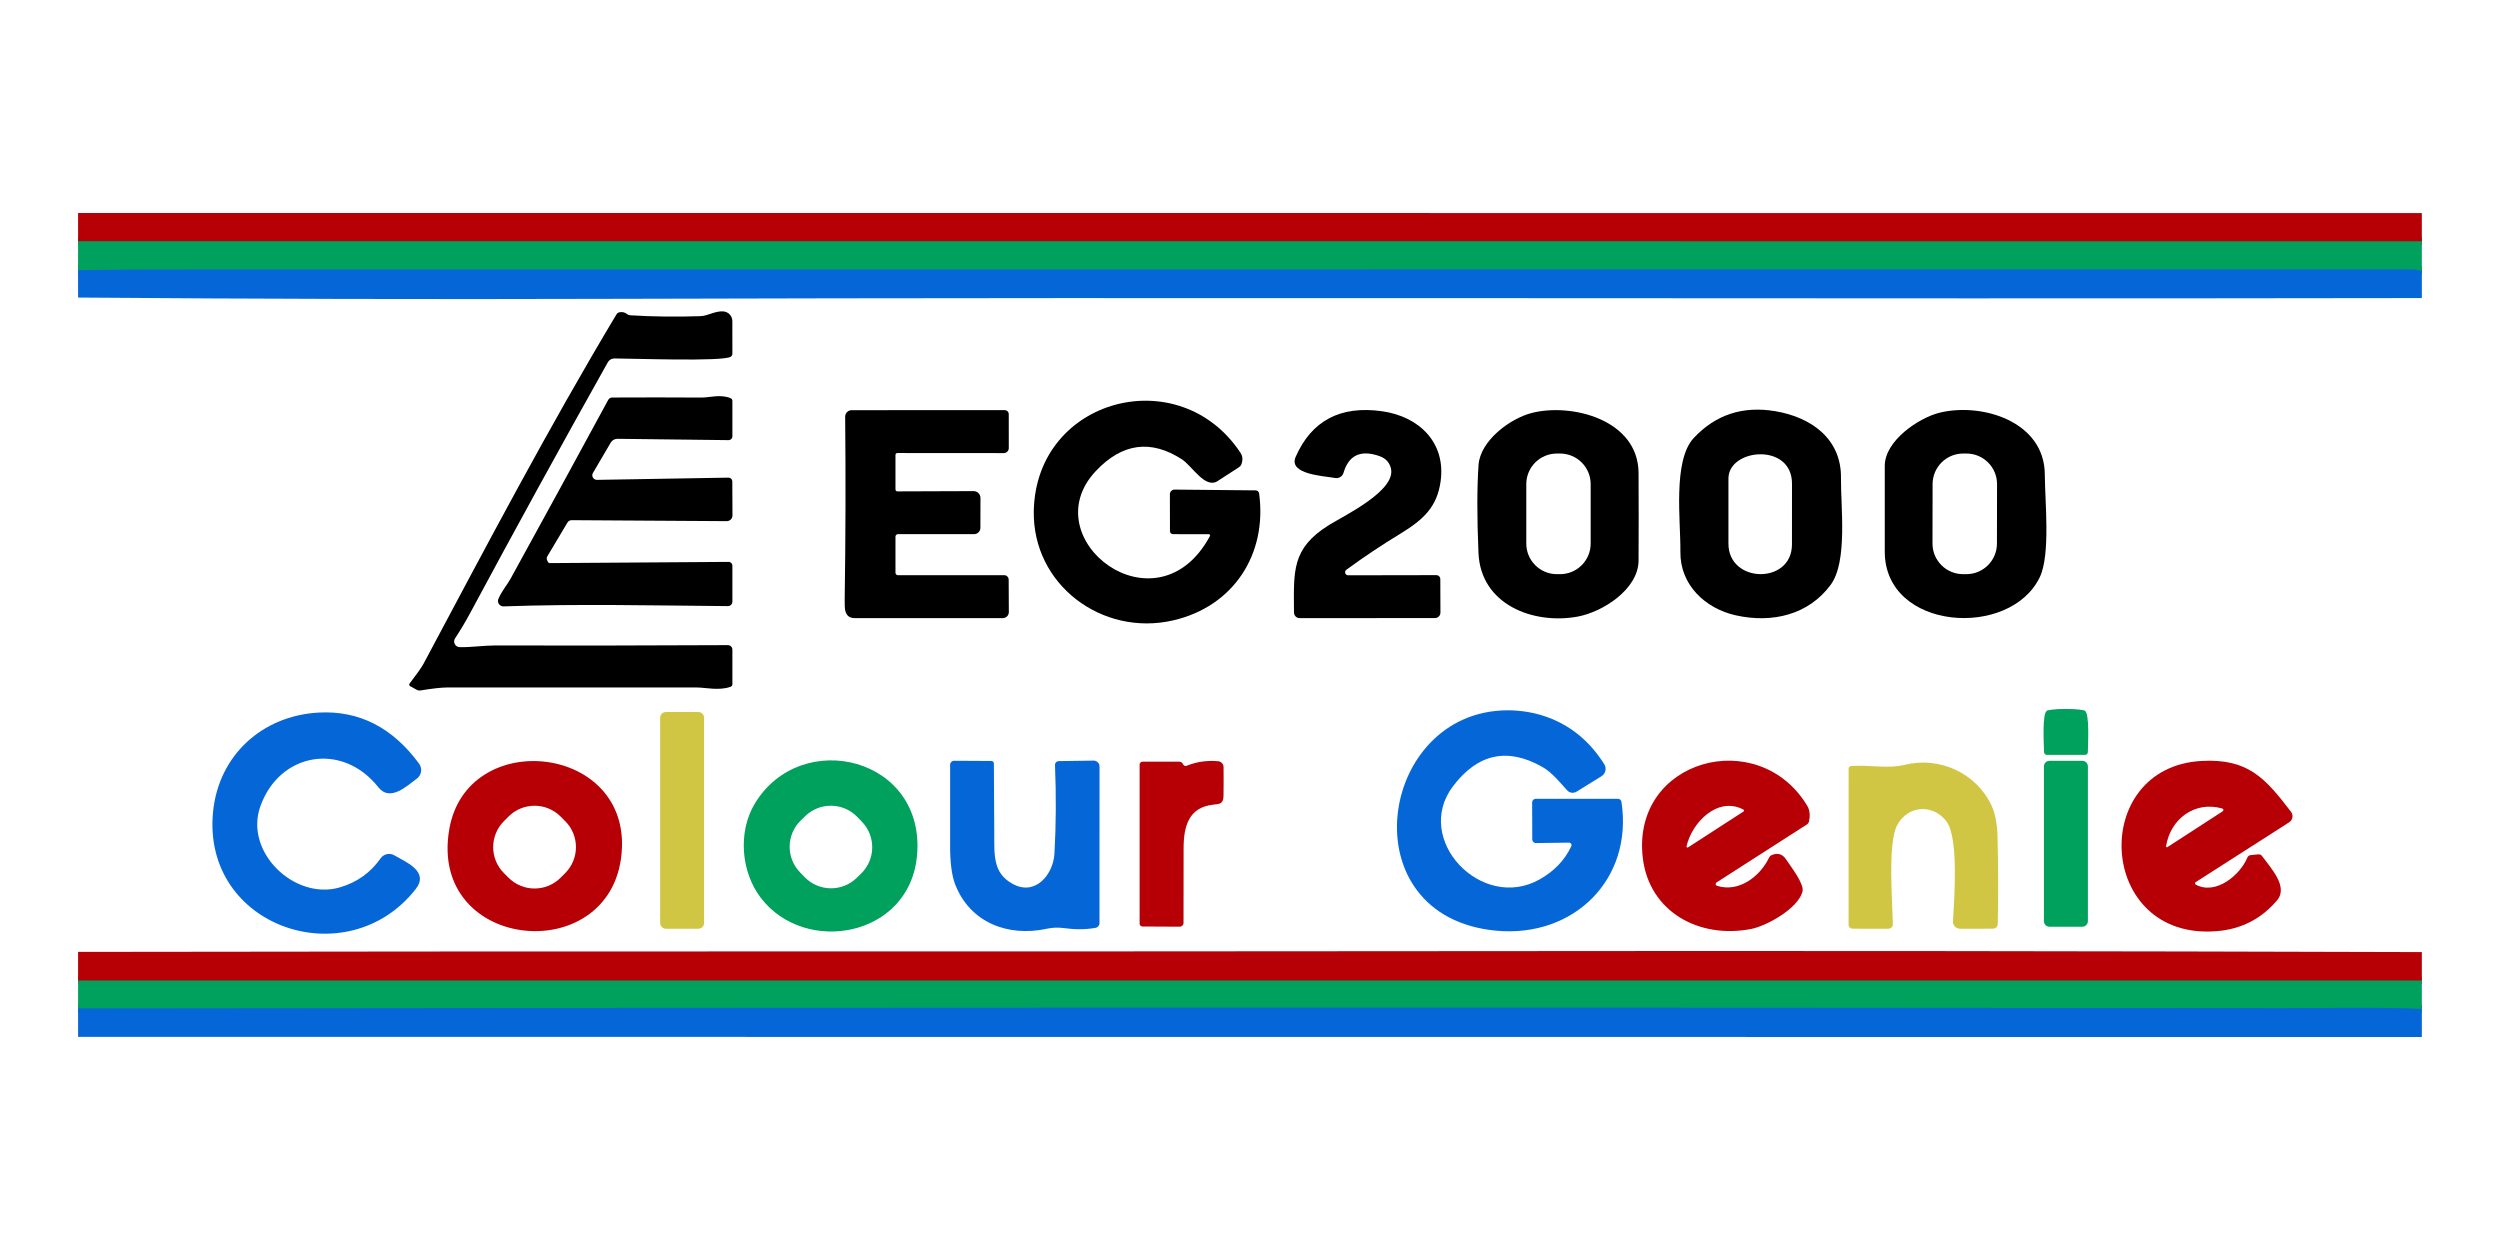
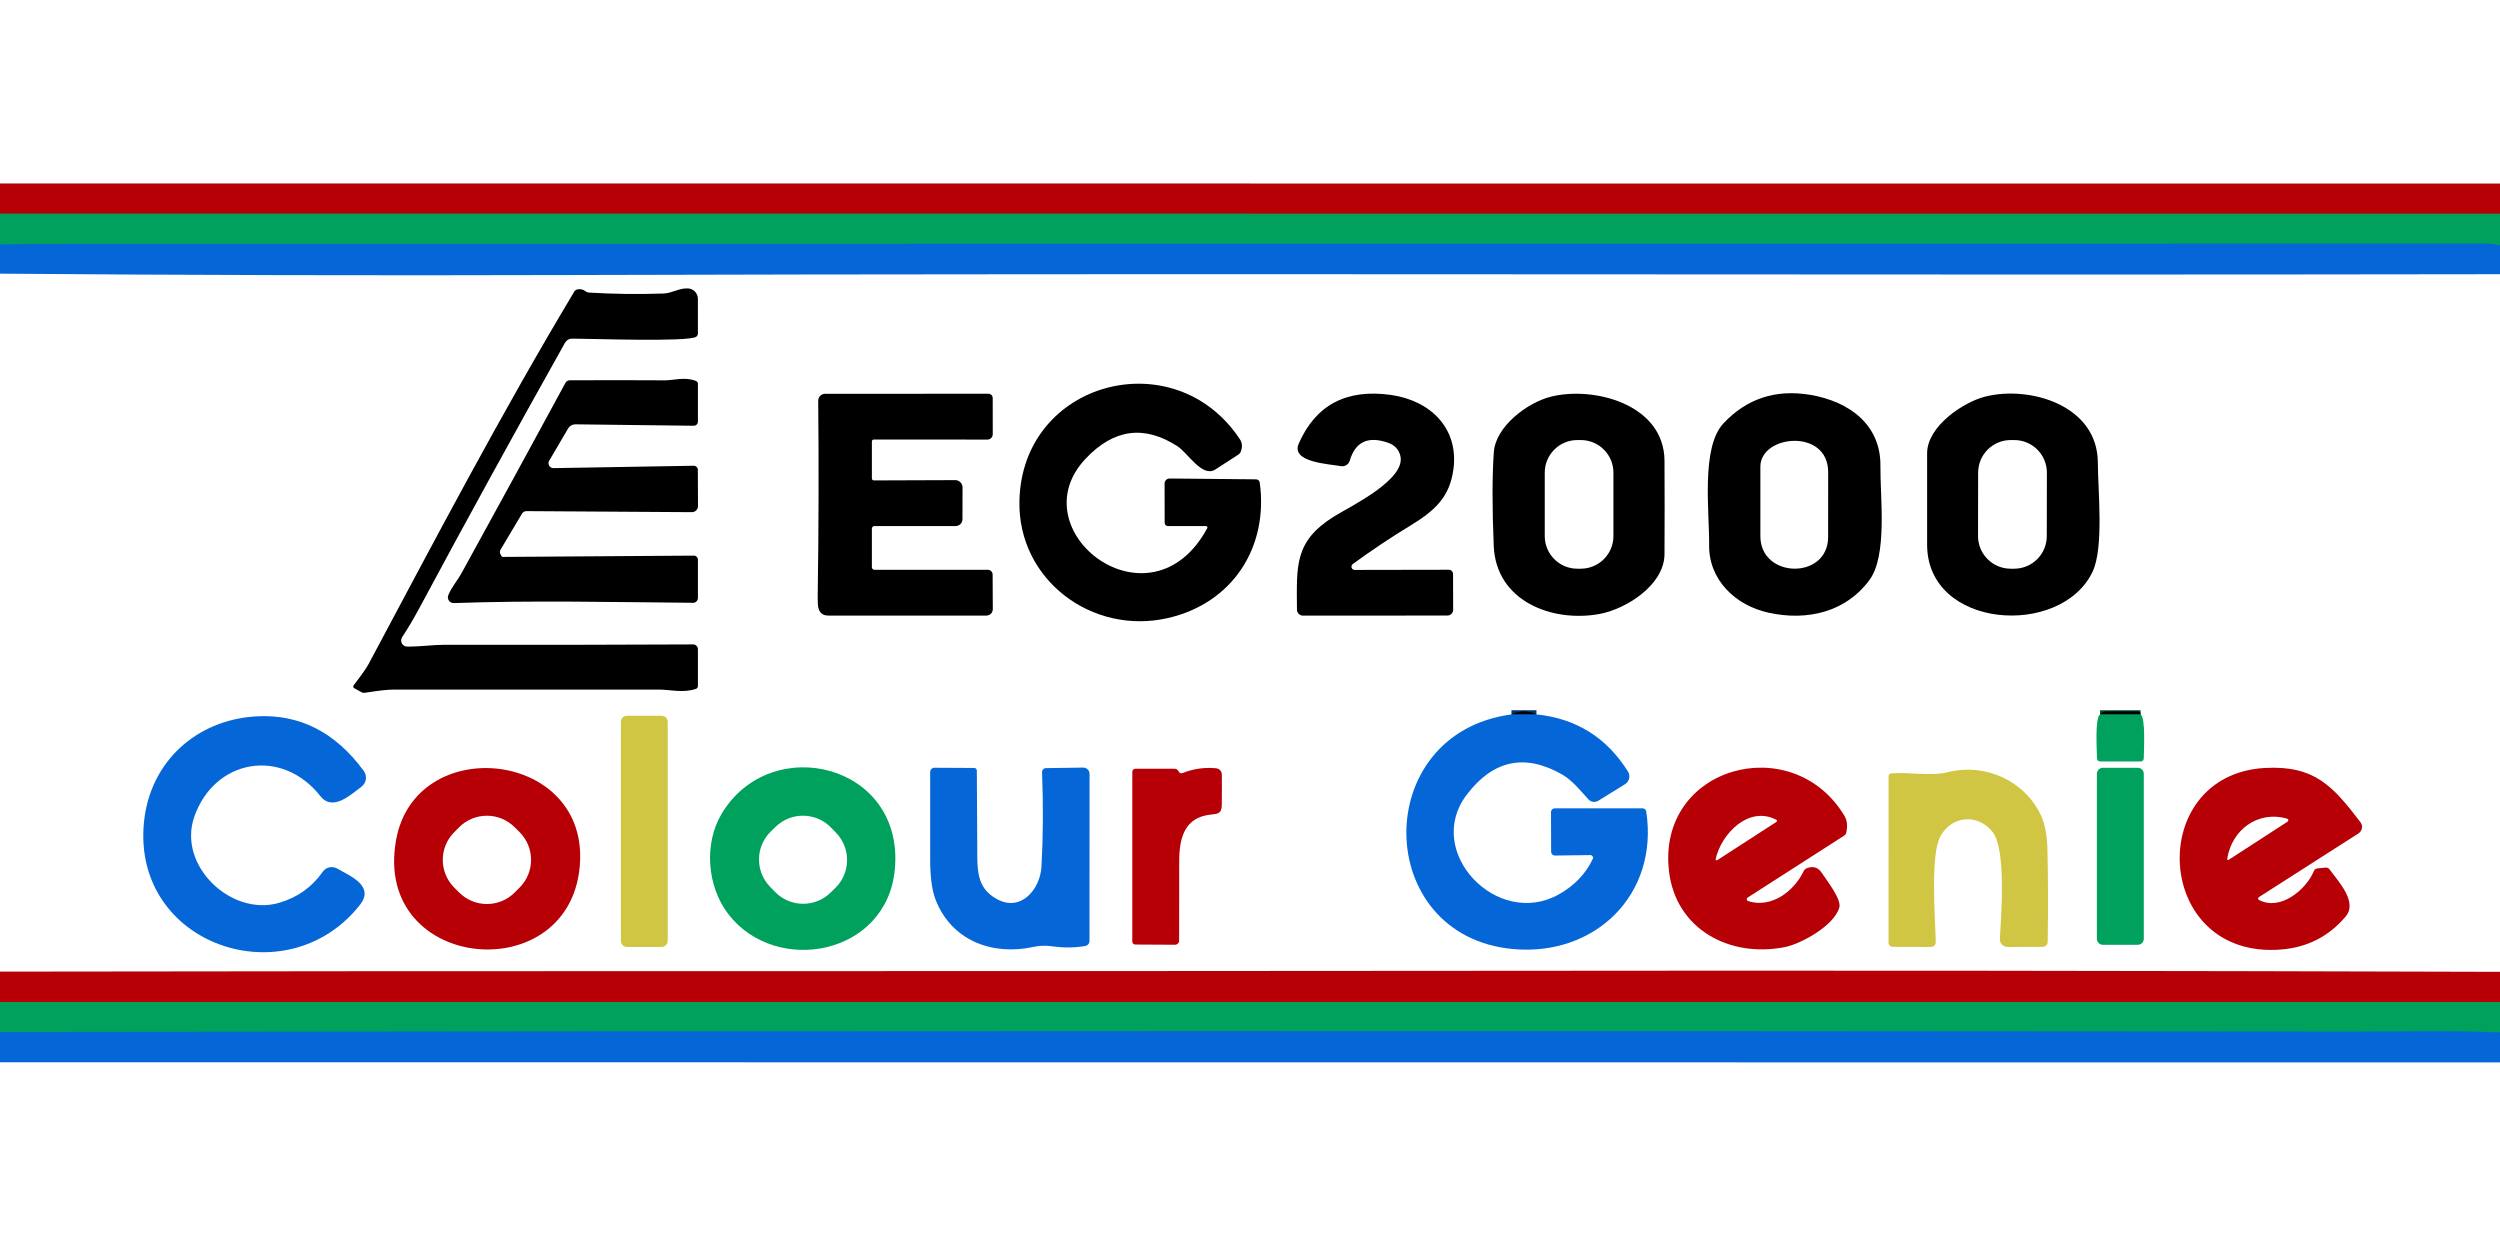
- <svg xmlns="http://www.w3.org/2000/svg" version="1.1" viewBox="0 0 640 320" id="svg32" width="640" height="320">
-   <defs id="defs32" />
-   <g id="g33" transform="translate(19.99127,10.495)">
-     <g stroke-width="2" fill="none" stroke-linecap="butt" id="g6">
-       <path stroke="#5c5032" vector-effect="non-scaling-stroke" d="M 600,51.25 0,51.23" id="path1" />
-       <path stroke="#03849a" vector-effect="non-scaling-stroke" d="m 600,58.81 c -0.84,-0.04 -1.53,-0.31 -2.34,-0.31 q -284.61,-0.02 -569.22,0.03 -20.99,0 -28.45,0.15" id="path2" />
-       <path stroke="#5c5032" vector-effect="non-scaling-stroke" d="M 600,240.48 H 0" id="path5" />
-       <path stroke="#03849a" vector-effect="non-scaling-stroke" d="m 600,247.81 c -11.69,-0.52 -23.31,-0.2 -35,-0.21 Q 282.5,247.31 0,247.69" id="path6" />
-     </g>
-     <g fill="#000000" id="g16">
-       <path d="m 141.37,70.22 q 8.96,0.54 17.95,0.22 c 2.01,-0.08 3.65,-1.34 5.82,-1.22 a 2.5,2.49 1.7 0 1 2.35,2.49 L 167.5,80 a 1.04,0.99 72 0 1 -0.39,0.81 c -1.75,1.34 -25.93,0.44 -29.83,0.46 a 1.92,1.91 -75.3 0 0 -1.67,0.98 q -17.93,31.96 -35.23,64.18 -1.77,3.29 -3.87,6.49 a 1.46,1.46 0 0 0 1.2,2.26 c 2.92,0.05 6.15,-0.43 8.81,-0.43 q 29.87,0.06 59.82,-0.09 a 1.15,1.15 0 0 1 1.16,1.15 v 8.85 a 0.71,0.7 80.9 0 1 -0.48,0.67 c -3.01,1.05 -6.42,0.17 -8.66,0.17 q -31.93,0 -63.86,0 -2.19,0 -6.86,0.76 a 1.43,1.43 0 0 1 -0.91,-0.15 L 85,165.16 a 0.45,0.45 0 0 1 -0.14,-0.66 q 2.84,-3.71 3.57,-5.07 c 16,-29.99 31.93,-60.32 49.4,-89.45 a 1.12,1.11 -79.7 0 1 0.76,-0.53 q 1.1,-0.21 1.91,0.44 a 1.57,1.54 -23.5 0 0 0.87,0.33 z" id="path7" />
-       <path d="m 120.3,133.39 a 0.48,0.48 0 0 0 0.43,0.27 l 45.78,-0.31 a 0.98,0.98 0 0 1 0.99,0.98 v 9.2 a 1.15,1.14 -89.5 0 1 -1.15,1.14 c -19.15,-0.15 -38.27,-0.61 -57.42,0.07 a 1.39,1.39 0 0 1 -1.33,-1.93 c 0.8,-1.92 2.3,-3.67 3.12,-5.17 q 12.59,-22.88 24.99,-45.76 a 1.18,1.17 -75.9 0 1 1.01,-0.61 q 11.52,-0.06 22.95,0.01 c 1.91,0.01 4.84,-0.92 7.39,0.17 a 0.72,0.71 -79 0 1 0.44,0.66 v 9.08 a 0.99,0.99 0 0 1 -1,0.99 l -28.41,-0.34 a 2,1.98 15.4 0 0 -1.73,0.97 l -4.56,7.77 a 1.18,1.17 14.8 0 0 1.03,1.77 l 33.66,-0.57 a 0.97,0.97 0 0 1 0.99,0.96 l 0.04,8.71 a 1.47,1.46 -89.8 0 1 -1.47,1.47 l -39.7,-0.25 a 1.25,1.24 15 0 0 -1.08,0.62 l -5.14,8.63 a 1.1,1.09 48 0 0 -0.05,1.03 z" id="path8" />
-       <path d="m 289.75,126.75 a 0.34,0.33 13.8 0 0 -0.3,-0.49 l -9.16,-0.01 a 0.77,0.77 0 0 1 -0.77,-0.77 l -0.02,-9.44 a 1.2,1.19 0 0 1 1.21,-1.2 l 20.75,0.2 a 0.9,0.9 0 0 1 0.88,0.77 c 2.13,15.55 -6.53,28.96 -22.03,32.52 -18.18,4.18 -36.07,-9.18 -35.65,-28.13 0.64,-28.84 37.3,-38.42 52.91,-14.78 q 0.86,1.29 0.23,2.94 a 1.57,1.49 -7.8 0 1 -0.59,0.74 q -2.76,1.8 -5.53,3.58 c -3.14,2.02 -6.57,-3.94 -9.05,-5.55 q -11.95,-7.78 -22.07,2.94 c -16.37,17.33 15.56,41.93 29.19,16.68 z" id="path9" />
-       <path d="m 209.74,115.3 19.51,-0.07 a 1.76,1.75 89.8 0 1 1.76,1.76 l -0.02,7.65 a 1.63,1.62 0.2 0 1 -1.63,1.61 h -19.49 a 0.62,0.62 0 0 0 -0.62,0.62 v 9.26 a 0.63,0.62 0 0 0 0.63,0.62 h 27.2 a 1.15,1.15 0 0 1 1.15,1.14 l 0.04,8.31 a 1.54,1.53 90 0 1 -1.53,1.54 h -37.93 q -2.02,0 -2.43,-1.98 -0.16,-0.77 -0.13,-2.83 0.35,-23.66 0.12,-46.74 a 1.66,1.66 0 0 1 1.66,-1.68 l 39.19,-0.01 a 1.03,1.03 0 0 1 1.03,1.03 l 0.01,8.69 a 1.29,1.28 0 0 1 -1.29,1.28 l -27.24,-0.02 a 0.48,0.48 0 0 0 -0.48,0.48 v 8.85 a 0.49,0.49 0 0 0 0.49,0.49 z" id="path10" />
-       <path d="m 325.14,136.78 22.56,-0.04 a 1.02,1.02 0 0 1 1.03,1.02 l 0.03,8.57 a 1.4,1.4 0 0 1 -1.4,1.4 l -34.63,0.02 a 1.45,1.45 0 0 1 -1.46,-1.45 c -0.06,-10.53 -0.68,-16.37 8.92,-22.36 3.92,-2.44 17.45,-8.9 15.87,-14.64 q -0.61,-2.23 -2.9,-3.03 -7.21,-2.53 -9.21,4.27 a 1.89,1.89 0 0 1 -2.17,1.33 c -2.69,-0.51 -12.07,-0.88 -10.08,-5.41 q 6.09,-13.89 22.04,-11.69 c 9.53,1.32 16.44,8 15.07,17.93 -0.91,6.59 -4.39,9.83 -10.34,13.45 q -7.09,4.31 -13.8,9.22 a 0.78,0.78 0 0 0 0.47,1.41 z" id="path11" />
-       <path d="m 358.52,108.51 c 0.44,-6.2 8.08,-11.9 13.67,-13.3 10.29,-2.6 27.21,1.8 27.29,15.37 q 0.06,11.21 0,22.42 c -0.04,7.43 -9.29,13.22 -15.67,14.37 -11.4,2.05 -24.75,-3.13 -25.31,-16.31 q -0.59,-13.92 0.02,-22.55 z m 28.7,4.93 a 7.83,7.83 0 0 0 -7.83,-7.83 h -0.82 a 7.83,7.83 0 0 0 -7.83,7.83 v 15.22 a 7.83,7.83 0 0 0 7.83,7.83 h 0.82 a 7.83,7.83 0 0 0 7.83,-7.83 z" id="path12" />
-       <path d="m 413.62,101.62 q 8.38,-8.95 20.87,-6.85 c 9.39,1.59 16.93,7.2 16.81,17.08 -0.08,7.42 1.75,21.43 -2.64,27.37 -5.62,7.62 -14.87,9.91 -24.29,7.81 -7.81,-1.74 -14.29,-7.8 -14.18,-16.25 0.1,-7.79 -2.01,-23.35 3.43,-29.16 z m 25.14,11.69 c 0.01,-10.58 -16.29,-9.01 -16.27,-1.3 q 0.02,8.3 0,16.65 c -0.03,10.25 16.25,10.53 16.26,0.23 q 0,-7.77 0.01,-15.58 z" id="path13" />
-       <path d="m 502.19,137.27 c -7.6,15.84 -39.62,13.7 -39.68,-6.48 q -0.03,-11.01 0,-22.04 c 0.02,-6.45 8.7,-12.25 13.95,-13.57 10.75,-2.7 26.97,2.12 27.02,15.82 0.02,6.72 1.5,20.48 -1.29,26.27 z m -10.937,-23.816 a 7.83,7.83 0 0 0 -7.816,-7.844 l -0.84,-10e-4 a 7.83,7.83 0 0 0 -7.844,7.816 l -0.027,15.22 a 7.83,7.83 0 0 0 7.816,7.844 l 0.84,0.001 a 7.83,7.83 0 0 0 7.844,-7.816 z" id="path14" />
-     </g>
-     <g fill="#00a05d" id="g20">
-       <path d="m 0,51.23 600,0.02 v 7.56 c -0.84,-0.04 -1.53,-0.31 -2.34,-0.31 q -284.61,-0.02 -569.22,0.03 -20.99,0 -28.45,0.15 z" id="path17" />
-       <path d="m 504,171.46 c 0,0 -0.05,-0.087 1.4,-0.3 1.45,-0.213 5.5,-0.213 6.95,0 1.45,0.213 1.4,0.3 1.4,0.3 1.25,0.82 0.76,8.8 0.75,10.58 -0.005,0.394 -0.326,0.71 -0.72,0.71 h -9.77 c -0.394,4e-5 -0.715,-0.316 -0.72,-0.71 -0.04,-1.77 -0.55,-9.76 0.71,-10.58 z" id="path18" />
-       <path d="m 173.22,195.26 c 11.82,-19.71 44.01,-11.92 41.53,13.5 -2.02,20.61 -28.58,25.41 -39.94,10.64 -5.11,-6.64 -5.94,-16.88 -1.59,-24.14 z m 26.243,3.371 a 9.41,9.41 0 0 0 -13.306,-0.209 l -1.135,1.099 a 9.41,9.41 0 0 0 -0.209,13.306 l 1.183,1.221 a 9.41,9.41 0 0 0 13.306,0.209 l 1.135,-1.099 a 9.41,9.41 0 0 0 0.209,-13.306 z" id="path19" />
-       <rect x="503.25" y="184.27" width="11.26" height="42.48" rx="1.44" id="rect19" />
-       <path d="m 0,240.48 h 600 v 7.33 c -11.69,-0.52 -23.31,-0.2 -35,-0.21 Q 282.5,247.31 0,247.69 Z" id="path20" />
-     </g>
-     <g fill="#0567d7" id="g25">
-       <path d="m 600,58.81 v 7 C 445.16,66.08 290.31,65.54 135.47,66.01 Q 67.73,66.22 0,65.68 l -0.01,-7 Q 7.45,58.53 28.44,58.53 313.05,58.48 597.66,58.5 c 0.81,0 1.5,0.27 2.34,0.31 z" id="path21" />
-       <path d="m 365.937,171.343 c 5.888,-0.018 17.171,1.702 24.773,13.817 0.652,1.039 0.329,2.413 -0.72,3.06 l -6.4,3.96 c -0.772,0.475 -1.772,0.332 -2.38,-0.34 -1.87,-2.05 -3.89,-4.59 -6.31,-5.97 -8.947,-5.093 -16.587,-3.457 -22.92,4.91 -10.34,13.66 7.36,32.18 22.14,23.87 3.753,-2.107 6.467,-4.943 8.14,-8.51 0.208,-0.429 -0.116,-0.927 -0.6,-0.92 l -8.45,0.11 c -0.518,0.006 -0.94,-0.412 -0.94,-0.93 l -0.03,-9.49 c 0,-0.503 0.407,-0.91 0.91,-0.91 h 21.07 c 0.438,2.7e-4 0.811,0.323 0.88,0.76 3.05,19.97 -12.31,34.81 -31.98,33.01 -38.105,-3.492 -30.418,-56.326 2.817,-56.427 z" id="path22" />
-       <path d="m 80.94,208.46 c 3.05,1.77 9.04,4.14 5.46,8.69 -17.54,22.3 -54.67,9.78 -51.86,-19.7 1.39,-14.61 12.62,-24.76 27.1,-25.53 q 15.44,-0.82 25.66,13.09 a 2.74,2.73 53.5 0 1 -0.56,3.81 c -2.6,1.94 -6.89,6 -9.86,2.24 -9.26,-11.74 -25.39,-8.89 -30.24,4.93 -4.12,11.73 8.85,24.05 20.35,20.69 q 6.6,-1.93 10.46,-7.45 a 2.65,2.65 0 0 1 3.49,-0.77 z" id="path23" />
-       <path d="m 261.48,225.83 a 1.24,1.23 85.6 0 1 -1.03,1.21 q -3.76,0.66 -7.98,0.07 -2.29,-0.32 -4.39,0.14 c -10.07,2.21 -19.78,-1.62 -23.54,-11.32 q -1.33,-3.43 -1.3,-10.04 0.03,-10.26 0,-20.59 a 1.04,1.04 0 0 1 1.05,-1.04 l 9.53,0.05 a 0.63,0.63 0 0 1 0.62,0.63 q 0.05,8.76 0.1,17.4 c 0.03,6.16 -0.4,10.63 4.71,13.44 5.82,3.2 10.4,-2.41 10.7,-7.77 q 0.61,-10.91 0.14,-22.66 a 0.96,0.96 0 0 1 0.95,-1 l 8.94,-0.13 a 1.49,1.49 0 0 1 1.51,1.5 z" id="path24" />
-       <path d="m 600,247.81 v 7.17 L 0,254.94 v -7.25 q 282.5,-0.38 565,-0.09 c 11.69,0.01 23.31,-0.31 35,0.21 z" id="path25" />
-     </g>
-     <g fill="#b70006" id="g31">
-       <path d="m 600,44.05 v 7.2 L 0,51.23 v -7.2 z" id="path26" />
-       <path d="m 95.05,201.65 c 4.57,-25.68 45.23,-21.75 44.18,4.88 -1.23,31.17 -49.88,27.06 -44.18,-4.88 z m 29.656,11.367 a 9.42,9.42 0 0 0 -0.023,-13.322 l -1.176,-1.172 a 9.42,9.42 0 0 0 -13.322,0.023 l -1.172,1.176 a 9.42,9.42 0 0 0 0.023,13.322 l 1.176,1.172 a 9.42,9.42 0 0 0 13.322,-0.023 z" id="path27" />
-       <path d="m 283.79,185.54 q 3.87,-1.55 8.07,-1.16 a 1.52,1.51 -87.9 0 1 1.38,1.49 q 0.04,3.47 -0.01,7.33 c -0.03,2.14 -0.98,2.11 -2.71,2.31 -6.12,0.68 -7.49,5.4 -7.51,11.09 q -0.02,9.68 -0.02,19.14 a 0.99,0.99 0 0 1 -1,1 l -9.52,-0.05 a 0.73,0.72 0.4 0 1 -0.72,-0.72 v -40.72 a 0.75,0.75 0 0 1 0.75,-0.75 h 9.42 a 1.02,1 73.1 0 1 0.84,0.46 l 0.18,0.3 a 0.7,0.7 0 0 0 0.85,0.28 z" id="path28" />
-       <path d="m 419.56,216.27 c 5.62,1.79 11.05,-2.42 13.34,-7.23 a 1.32,1.31 -88 0 1 0.68,-0.64 q 2.32,-0.94 3.66,1.11 c 1.16,1.78 4.76,6.3 4.2,8.28 -1.23,4.41 -9.28,8.77 -13.1,9.52 -13.34,2.62 -26.16,-4.37 -27.78,-18.21 -2.94,-25.19 29.58,-34.03 42.08,-13.35 0.77,1.29 0.76,2.64 0.48,4.02 a 1.29,1.27 -10.9 0 1 -0.55,0.8 l -23.13,14.84 a 0.48,0.48 0 0 0 0.12,0.86 z m 6.77,-19.51 c -6.63,-3.5 -13.22,3.36 -14.57,9.4 a 0.26,0.26 0 0 0 0.4,0.27 l 14.19,-9.18 a 0.28,0.28 0 0 0 -0.02,-0.49 z" id="path29" />
-       <path d="m 542.14,215.98 c 5.15,2.75 11.37,-2.49 13.2,-6.95 a 0.98,0.98 0 0 1 0.81,-0.61 l 2,-0.2 a 1.02,1.01 -20.4 0 1 0.93,0.42 c 2.07,2.86 6.83,7.81 3.89,11.31 q -6.03,7.15 -15.44,7.93 c -30.74,2.54 -32.87,-41.97 -3.95,-43.57 11.93,-0.66 16.33,4.38 22.93,13.02 a 1.86,1.85 -35 0 1 -0.48,2.69 l -23.91,15.3 a 0.38,0.38 0 0 0 0.02,0.66 z m 6.79,-19.49 c -7.04,-2.04 -13.31,2.66 -14.41,9.66 a 0.22,0.22 0 0 0 0.34,0.22 l 14.17,-9.18 a 0.39,0.39 0 0 0 -0.1,-0.7 z" id="path30" />
-       <path d="m 600,233.24 v 7.24 H 0 v -7.29 c 118,-0.21 236,-0.05 354,-0.19 q 123,-0.15 246,0.24 z" id="path31" />
-     </g>
-     <g fill="#d1c544" id="g32">
-       <rect x="149.01" y="171.78" width="11.24" height="55.48" rx="1.46" id="rect31" />
-       <path d="m 453.26,186.29 a 0.69,0.68 87.8 0 1 0.63,-0.69 c 4.48,-0.33 9.44,0.76 13.67,-0.29 8.97,-2.24 18.42,2.11 22.29,10.43 q 1.42,3.05 1.54,8.25 0.25,11.01 0.05,22.06 a 1.22,1.22 0 0 1 -1.22,1.2 l -8.47,0.01 a 1.79,1.78 -88.5 0 1 -1.78,-1.88 c 0.31,-5.55 1.56,-21.54 -1.74,-25.7 -3.55,-4.49 -9.82,-3.94 -12.52,1.01 -2.48,4.55 -1.26,19.31 -1.13,25.42 a 1.13,1.13 0 0 1 -1.13,1.15 l -9.17,-0.01 a 1.03,1.03 0 0 1 -1.03,-1.03 z" id="path32" />
-     </g>
+ <svg xmlns="http://www.w3.org/2000/svg" version="1.1" viewBox="0 0 600 300">
+   <g stroke-width="2.00" fill="none" stroke-linecap="butt">
+     <path stroke="#5c5032" vector-effect="non-scaling-stroke" d="   M 600.00 51.25   L 0.00 51.23" />
+     <path stroke="#03849a" vector-effect="non-scaling-stroke" d="   M 600.00 58.81   C 599.16 58.77 598.47 58.50 597.66 58.50   Q 313.05 58.48 28.44 58.53   Q 7.45 58.53 -0.01 58.68" />
+     <path stroke="#00502f" vector-effect="non-scaling-stroke" d="   M 513.75 171.46   L 504.00 171.46" />
+     <path stroke="#03346c" vector-effect="non-scaling-stroke" d="   M 368.75 171.46   L 362.75 171.46" />
+     <path stroke="#5c5032" vector-effect="non-scaling-stroke" d="   M 600.00 240.48   L 0.00 240.48" />
+     <path stroke="#03849a" vector-effect="non-scaling-stroke" d="   M 600.00 247.81   C 588.31 247.29 576.69 247.61 565.00 247.60   Q 282.50 247.31 0.00 247.69" />
+   </g>
+   <g fill="#000000">
+     <path d="   M 141.37 70.22   Q 150.33 70.76 159.32 70.44   C 161.33 70.36 162.97 69.10 165.14 69.22   A 2.50 2.49 1.7 0 1 167.49 71.71   L 167.50 80.00   A 1.04 0.99 72.0 0 1 167.11 80.81   C 165.36 82.15 141.18 81.25 137.28 81.27   A 1.92 1.91 -75.3 0 0 135.61 82.25   Q 117.68 114.21 100.38 146.43   Q 98.61 149.72 96.51 152.92   A 1.46 1.46 0.0 0 0 97.71 155.18   C 100.63 155.23 103.86 154.75 106.52 154.75   Q 136.39 154.81 166.34 154.66   A 1.15 1.15 0.0 0 1 167.50 155.81   L 167.50 164.66   A 0.71 0.70 80.9 0 1 167.02 165.33   C 164.01 166.38 160.60 165.50 158.36 165.50   Q 126.43 165.50 94.50 165.50   Q 92.31 165.50 87.64 166.26   A 1.43 1.43 0.0 0 1 86.73 166.11   L 85.00 165.16   A 0.45 0.45 0.0 0 1 84.86 164.50   Q 87.70 160.79 88.43 159.43   C 104.43 129.44 120.36 99.11 137.83 69.98   A 1.12 1.11 -79.7 0 1 138.59 69.45   Q 139.69 69.24 140.50 69.89   A 1.57 1.54 -23.5 0 0 141.37 70.22   Z" />
+     <path d="   M 120.30 133.39   A 0.48 0.48 0.0 0 0 120.73 133.66   L 166.51 133.35   A 0.98 0.98 0.0 0 1 167.50 134.33   L 167.50 143.53   A 1.15 1.14 -89.5 0 1 166.35 144.67   C 147.20 144.52 128.08 144.06 108.93 144.74   A 1.39 1.39 0.0 0 1 107.60 142.81   C 108.40 140.89 109.90 139.14 110.72 137.64   Q 123.31 114.76 135.71 91.88   A 1.18 1.17 -75.9 0 1 136.72 91.27   Q 148.24 91.21 159.67 91.28   C 161.58 91.29 164.51 90.36 167.06 91.45   A 0.72 0.71 -79.0 0 1 167.50 92.11   L 167.50 101.19   A 0.99 0.99 0.0 0 1 166.50 102.18   L 138.09 101.84   A 2.00 1.98 15.4 0 0 136.36 102.81   L 131.80 110.58   A 1.18 1.17 14.8 0 0 132.83 112.35   L 166.49 111.78   A 0.97 0.97 0.0 0 1 167.48 112.74   L 167.52 121.45   A 1.47 1.46 -89.8 0 1 166.05 122.92   L 126.35 122.67   A 1.25 1.24 15.0 0 0 125.27 123.29   L 120.13 131.92   A 1.10 1.09 48.0 0 0 120.08 132.95   L 120.30 133.39   Z" />
+     <path d="   M 289.75 126.75   A 0.34 0.33 13.8 0 0 289.45 126.26   L 280.29 126.25   A 0.77 0.77 0.0 0 1 279.52 125.48   L 279.50 116.04   A 1.20 1.19 0.0 0 1 280.71 114.84   L 301.46 115.04   A 0.90 0.90 0.0 0 1 302.34 115.81   C 304.47 131.36 295.81 144.77 280.31 148.33   C 262.13 152.51 244.24 139.15 244.66 120.20   C 245.30 91.36 281.96 81.78 297.57 105.42   Q 298.43 106.71 297.80 108.36   A 1.57 1.49 -7.8 0 1 297.21 109.10   Q 294.45 110.90 291.68 112.68   C 288.54 114.70 285.11 108.74 282.63 107.13   Q 270.68 99.35 260.56 110.07   C 244.19 127.40 276.12 152.00 289.75 126.75   Z" />
+     <path d="   M 209.74 115.30   L 229.25 115.23   A 1.76 1.75 89.8 0 1 231.01 116.99   L 230.99 124.64   A 1.63 1.62 0.2 0 1 229.36 126.25   L 209.87 126.25   A 0.62 0.62 0.0 0 0 209.25 126.87   L 209.25 136.13   A 0.63 0.62 0.0 0 0 209.88 136.75   L 237.08 136.75   A 1.15 1.15 0.0 0 1 238.23 137.89   L 238.27 146.20   A 1.54 1.53 90.0 0 1 236.74 147.74   L 198.81 147.74   Q 196.79 147.74 196.38 145.76   Q 196.22 144.99 196.25 142.93   Q 196.60 119.27 196.37 96.19   A 1.66 1.66 0.0 0 1 198.03 94.51   L 237.22 94.50   A 1.03 1.03 0.0 0 1 238.25 95.53   L 238.26 104.22   A 1.29 1.28 -0.0 0 1 236.97 105.50   L 209.73 105.48   A 0.48 0.48 0.0 0 0 209.25 105.96   L 209.25 114.81   A 0.49 0.49 0.0 0 0 209.74 115.30   Z" />
+     <path d="   M 325.14 136.78   L 347.70 136.74   A 1.02 1.02 0.0 0 1 348.73 137.76   L 348.76 146.33   A 1.40 1.40 0.0 0 1 347.36 147.73   L 312.73 147.75   A 1.45 1.45 0.0 0 1 311.27 146.30   C 311.21 135.77 310.59 129.93 320.19 123.94   C 324.11 121.50 337.64 115.04 336.06 109.30   Q 335.45 107.07 333.16 106.27   Q 325.95 103.74 323.95 110.54   A 1.89 1.89 0.0 0 1 321.78 111.87   C 319.09 111.36 309.71 110.99 311.70 106.46   Q 317.79 92.57 333.74 94.77   C 343.27 96.09 350.18 102.77 348.81 112.70   C 347.90 119.29 344.42 122.53 338.47 126.15   Q 331.38 130.46 324.67 135.37   A 0.78 0.78 0.0 0 0 325.14 136.78   Z" />
+     <path d="   M 358.52 108.51   C 358.96 102.31 366.60 96.61 372.19 95.21   C 382.48 92.61 399.40 97.01 399.48 110.58   Q 399.54 121.79 399.48 133.00   C 399.44 140.43 390.19 146.22 383.81 147.37   C 372.41 149.42 359.06 144.24 358.50 131.06   Q 357.91 117.14 358.52 108.51   Z   M 387.22 113.44   A 7.83 7.83 0.0 0 0 379.39 105.61   L 378.57 105.61   A 7.83 7.83 0.0 0 0 370.74 113.44   L 370.74 128.66   A 7.83 7.83 0.0 0 0 378.57 136.49   L 379.39 136.49   A 7.83 7.83 0.0 0 0 387.22 128.66   L 387.22 113.44   Z" />
+     <path d="   M 413.62 101.62   Q 422.00 92.67 434.49 94.77   C 443.88 96.36 451.42 101.97 451.30 111.85   C 451.22 119.27 453.05 133.28 448.66 139.22   C 443.04 146.84 433.79 149.13 424.37 147.03   C 416.56 145.29 410.08 139.23 410.19 130.78   C 410.29 122.99 408.18 107.43 413.62 101.62   Z   M 438.76 113.31   C 438.77 102.73 422.47 104.30 422.49 112.01   Q 422.51 120.31 422.49 128.66   C 422.46 138.91 438.74 139.19 438.75 128.89   Q 438.75 121.12 438.76 113.31   Z" />
+     <path d="   M 502.19 137.27   C 494.59 153.11 462.57 150.97 462.51 130.79   Q 462.48 119.78 462.51 108.75   C 462.53 102.30 471.21 96.50 476.46 95.18   C 487.21 92.48 503.43 97.30 503.48 111.00   C 503.50 117.72 504.98 131.48 502.19 137.27   Z   M 491.253 113.454   A 7.83 7.83 0.0 0 0 483.437 105.611   L 482.597 105.609   A 7.83 7.83 0.0 0 0 474.753 113.426   L 474.727 128.646   A 7.83 7.83 0.0 0 0 482.543 136.489   L 483.383 136.491   A 7.83 7.83 0.0 0 0 491.227 128.674   L 491.253 113.454   Z" />
+     <path d="   M 513.75 171.46   L 504.00 171.46   L 504.44 171.05   A 1.14 1.13 -66.4 0 1 505.22 170.74   L 513.07 170.74   A 0.66 0.65 -8.3 0 1 513.70 171.20   Q 513.74 171.32 513.75 171.46   Z" />
+     <path d="   M 368.75 171.46   L 362.75 171.46   Q 365.81 170.00 368.75 171.46   Z" />
+   </g>
+   <g fill="#00a05d">
+     <path d="   M 0.00 51.23   L 600.00 51.25   L 600.00 58.81   C 599.16 58.77 598.47 58.50 597.66 58.50   Q 313.05 58.48 28.44 58.53   Q 7.45 58.53 -0.01 58.68   L 0.00 51.23   Z" />
+     <path d="   M 504.00 171.46   L 513.75 171.46   C 515.00 172.28 514.51 180.26 514.50 182.04   A 0.72 0.72 0.0 0 1 513.78 182.75   L 504.01 182.75   A 0.72 0.72 0.0 0 1 503.29 182.04   C 503.25 180.27 502.74 172.28 504.00 171.46   Z" />
+     <path d="   M 173.22 195.26   C 185.04 175.55 217.23 183.34 214.75 208.76   C 212.73 229.37 186.17 234.17 174.81 219.40   C 169.70 212.76 168.87 202.52 173.22 195.26   Z   M 199.463 198.631   A 9.41 9.41 0.0 0 0 186.157 198.422   L 185.023 199.522   A 9.41 9.41 0.0 0 0 184.814 212.828   L 185.997 214.049   A 9.41 9.41 0.0 0 0 199.303 214.258   L 200.437 213.158   A 9.41 9.41 0.0 0 0 200.646 199.852   L 199.463 198.631   Z" />
+     <rect x="503.25" y="184.27" width="11.26" height="42.48" rx="1.44" />
+     <path d="   M 0.00 240.48   L 600.00 240.48   L 600.00 247.81   C 588.31 247.29 576.69 247.61 565.00 247.60   Q 282.50 247.31 0.00 247.69   L 0.00 240.48   Z" />
+   </g>
+   <g fill="#0567d7">
+     <path d="   M 600.00 58.81   L 600.00 65.81   C 445.16 66.08 290.31 65.54 135.47 66.01   Q 67.73 66.22 0.00 65.68   L -0.01 58.68   Q 7.45 58.53 28.44 58.53   Q 313.05 58.48 597.66 58.50   C 598.47 58.50 599.16 58.77 600.00 58.81   Z" />
+     <path d="   M 362.75 171.46   L 368.75 171.46   Q 383.03 172.92 390.71 185.16   A 2.22 2.21 -31.8 0 1 389.99 188.22   L 383.59 192.18   A 1.88 1.88 0.0 0 1 381.21 191.84   C 379.34 189.79 377.32 187.25 374.90 185.87   Q 361.48 178.23 351.98 190.78   C 341.64 204.44 359.34 222.96 374.12 214.65   Q 379.75 211.49 382.26 206.14   A 0.65 0.64 12.2 0 0 381.66 205.22   L 373.21 205.33   A 0.93 0.93 0.0 0 1 372.27 204.40   L 372.24 194.91   A 0.91 0.91 0.0 0 1 373.15 194.00   L 394.22 194.00   A 0.90 0.89 85.5 0 1 395.10 194.76   C 398.15 214.73 382.79 229.57 363.12 227.77   C 329.40 224.68 328.72 175.99 362.75 171.46   Z" />
+     <path d="   M 80.94 208.46   C 83.99 210.23 89.98 212.60 86.40 217.15   C 68.86 239.45 31.73 226.93 34.54 197.45   C 35.93 182.84 47.16 172.69 61.64 171.92   Q 77.08 171.10 87.30 185.01   A 2.74 2.73 53.5 0 1 86.74 188.82   C 84.14 190.76 79.85 194.82 76.88 191.06   C 67.62 179.32 51.49 182.17 46.64 195.99   C 42.52 207.72 55.49 220.04 66.99 216.68   Q 73.59 214.75 77.45 209.23   A 2.65 2.65 0.0 0 1 80.94 208.46   Z" />
+     <path d="   M 261.48 225.83   A 1.24 1.23 85.6 0 1 260.45 227.04   Q 256.69 227.70 252.47 227.11   Q 250.18 226.79 248.08 227.25   C 238.01 229.46 228.30 225.63 224.54 215.93   Q 223.21 212.50 223.24 205.89   Q 223.27 195.63 223.24 185.30   A 1.04 1.04 0.0 0 1 224.29 184.26   L 233.82 184.31   A 0.63 0.63 0.0 0 1 234.44 184.94   Q 234.49 193.70 234.54 202.34   C 234.57 208.50 234.14 212.97 239.25 215.78   C 245.07 218.98 249.65 213.37 249.95 208.01   Q 250.56 197.10 250.09 185.35   A 0.96 0.96 0.0 0 1 251.04 184.35   L 259.98 184.22   A 1.49 1.49 0.0 0 1 261.49 185.72   L 261.48 225.83   Z" />
+     <path d="   M 600.00 247.81   L 600.00 254.98   L 0.00 254.94   L 0.00 247.69   Q 282.50 247.31 565.00 247.60   C 576.69 247.61 588.31 247.29 600.00 247.81   Z" />
+   </g>
+   <g fill="#b70006">
+     <path d="   M 600.00 44.05   L 600.00 51.25   L 0.00 51.23   L 0.00 44.03   L 600.00 44.05   Z" />
+     <path d="   M 95.05 201.65   C 99.62 175.97 140.28 179.90 139.23 206.53   C 138.00 237.70 89.35 233.59 95.05 201.65   Z   M 124.706 213.017   A 9.42 9.42 0.0 0 0 124.683 199.695   L 123.507 198.524   A 9.42 9.42 0.0 0 0 110.185 198.547   L 109.014 199.723   A 9.42 9.42 0.0 0 0 109.037 213.045   L 110.213 214.216   A 9.42 9.42 0.0 0 0 123.535 214.193   L 124.706 213.017   Z" />
+     <path d="   M 283.79 185.54   Q 287.66 183.99 291.86 184.38   A 1.52 1.51 -87.9 0 1 293.24 185.87   Q 293.28 189.34 293.23 193.20   C 293.20 195.34 292.25 195.31 290.52 195.51   C 284.40 196.19 283.03 200.91 283.01 206.60   Q 282.99 216.28 282.99 225.74   A 0.99 0.99 0.0 0 1 281.99 226.74   L 272.47 226.69   A 0.73 0.72 0.4 0 1 271.75 225.97   L 271.75 185.25   A 0.75 0.75 0.0 0 1 272.50 184.50   L 281.92 184.50   A 1.02 1.00 73.1 0 1 282.76 184.96   L 282.94 185.26   A 0.70 0.70 0.0 0 0 283.79 185.54   Z" />
+     <path d="   M 419.56 216.27   C 425.18 218.06 430.61 213.85 432.90 209.04   A 1.32 1.31 -88.0 0 1 433.58 208.40   Q 435.90 207.46 437.24 209.51   C 438.40 211.29 442.00 215.81 441.44 217.79   C 440.21 222.20 432.16 226.56 428.34 227.31   C 415.00 229.93 402.18 222.94 400.56 209.10   C 397.62 183.91 430.14 175.07 442.64 195.75   C 443.41 197.04 443.40 198.39 443.12 199.77   A 1.29 1.27 -10.9 0 1 442.57 200.57   L 419.44 215.41   A 0.48 0.48 0.0 0 0 419.56 216.27   Z   M 426.33 196.76   C 419.70 193.26 413.11 200.12 411.76 206.16   A 0.26 0.26 0.0 0 0 412.16 206.43   L 426.35 197.25   A 0.28 0.28 0.0 0 0 426.33 196.76   Z" />
+     <path d="   M 542.14 215.98   C 547.29 218.73 553.51 213.49 555.34 209.03   A 0.98 0.98 0.0 0 1 556.15 208.42   L 558.15 208.22   A 1.02 1.01 -20.4 0 1 559.08 208.64   C 561.15 211.50 565.91 216.45 562.97 219.95   Q 556.94 227.10 547.53 227.88   C 516.79 230.42 514.66 185.91 543.58 184.31   C 555.51 183.65 559.91 188.69 566.51 197.33   A 1.86 1.85 -35.0 0 1 566.03 200.02   L 542.12 215.32   A 0.38 0.38 0.0 0 0 542.14 215.98   Z   M 548.93 196.49   C 541.89 194.45 535.62 199.15 534.52 206.15   A 0.22 0.22 0.0 0 0 534.86 206.37   L 549.03 197.19   A 0.39 0.39 0.0 0 0 548.93 196.49   Z" />
+     <path d="   M 600.00 233.24   L 600.00 240.48   L 0.00 240.48   L 0.00 233.19   C 118.00 232.98 236.00 233.14 354.00 233.00   Q 477.00 232.85 600.00 233.24   Z" />
+   </g>
+   <g fill="#d1c544">
+     <rect x="149.01" y="171.78" width="11.24" height="55.48" rx="1.46" />
+     <path d="   M 453.26 186.29   A 0.69 0.68 87.8 0 1 453.89 185.60   C 458.37 185.27 463.33 186.36 467.56 185.31   C 476.53 183.07 485.98 187.42 489.85 195.74   Q 491.27 198.79 491.39 203.99   Q 491.64 215.00 491.44 226.05   A 1.22 1.22 0.0 0 1 490.22 227.25   L 481.75 227.26   A 1.79 1.78 -88.5 0 1 479.97 225.38   C 480.28 219.83 481.53 203.84 478.23 199.68   C 474.68 195.19 468.41 195.74 465.71 200.69   C 463.23 205.24 464.45 220.00 464.58 226.11   A 1.13 1.13 0.0 0 1 463.45 227.26   L 454.28 227.25   A 1.03 1.03 0.0 0 1 453.25 226.22   L 453.26 186.29   Z" />
  </g>
</svg>
